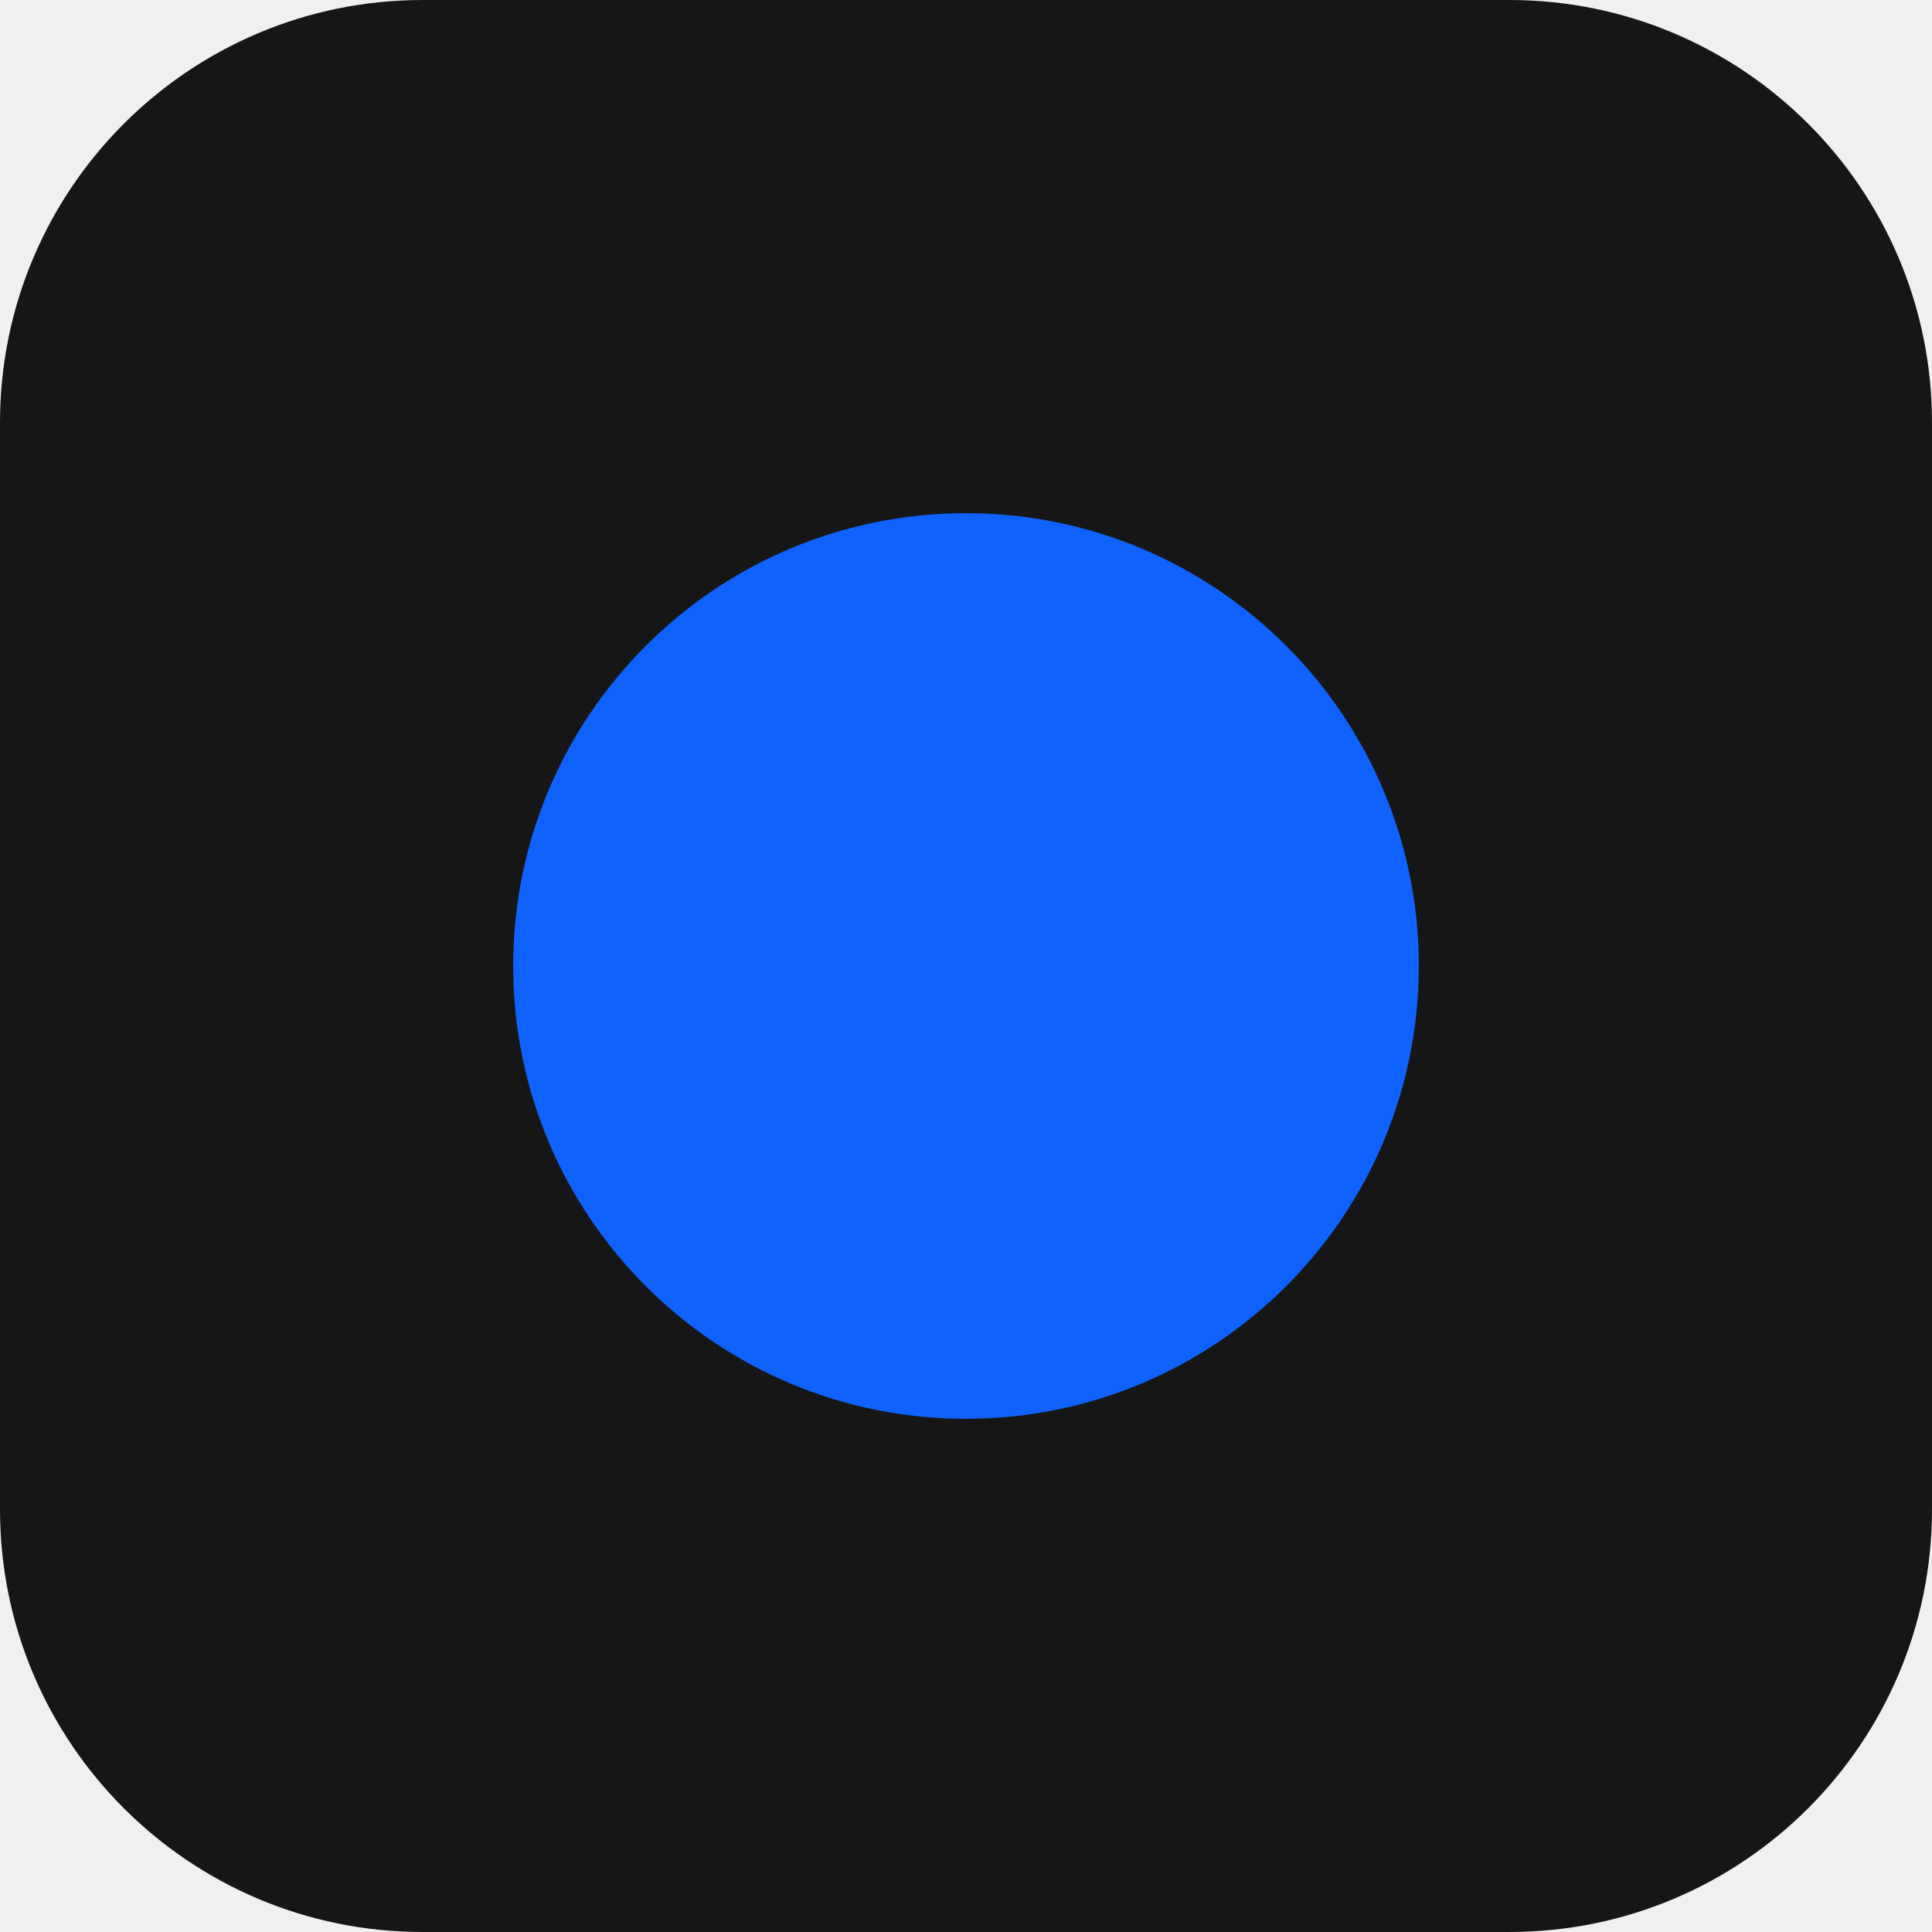
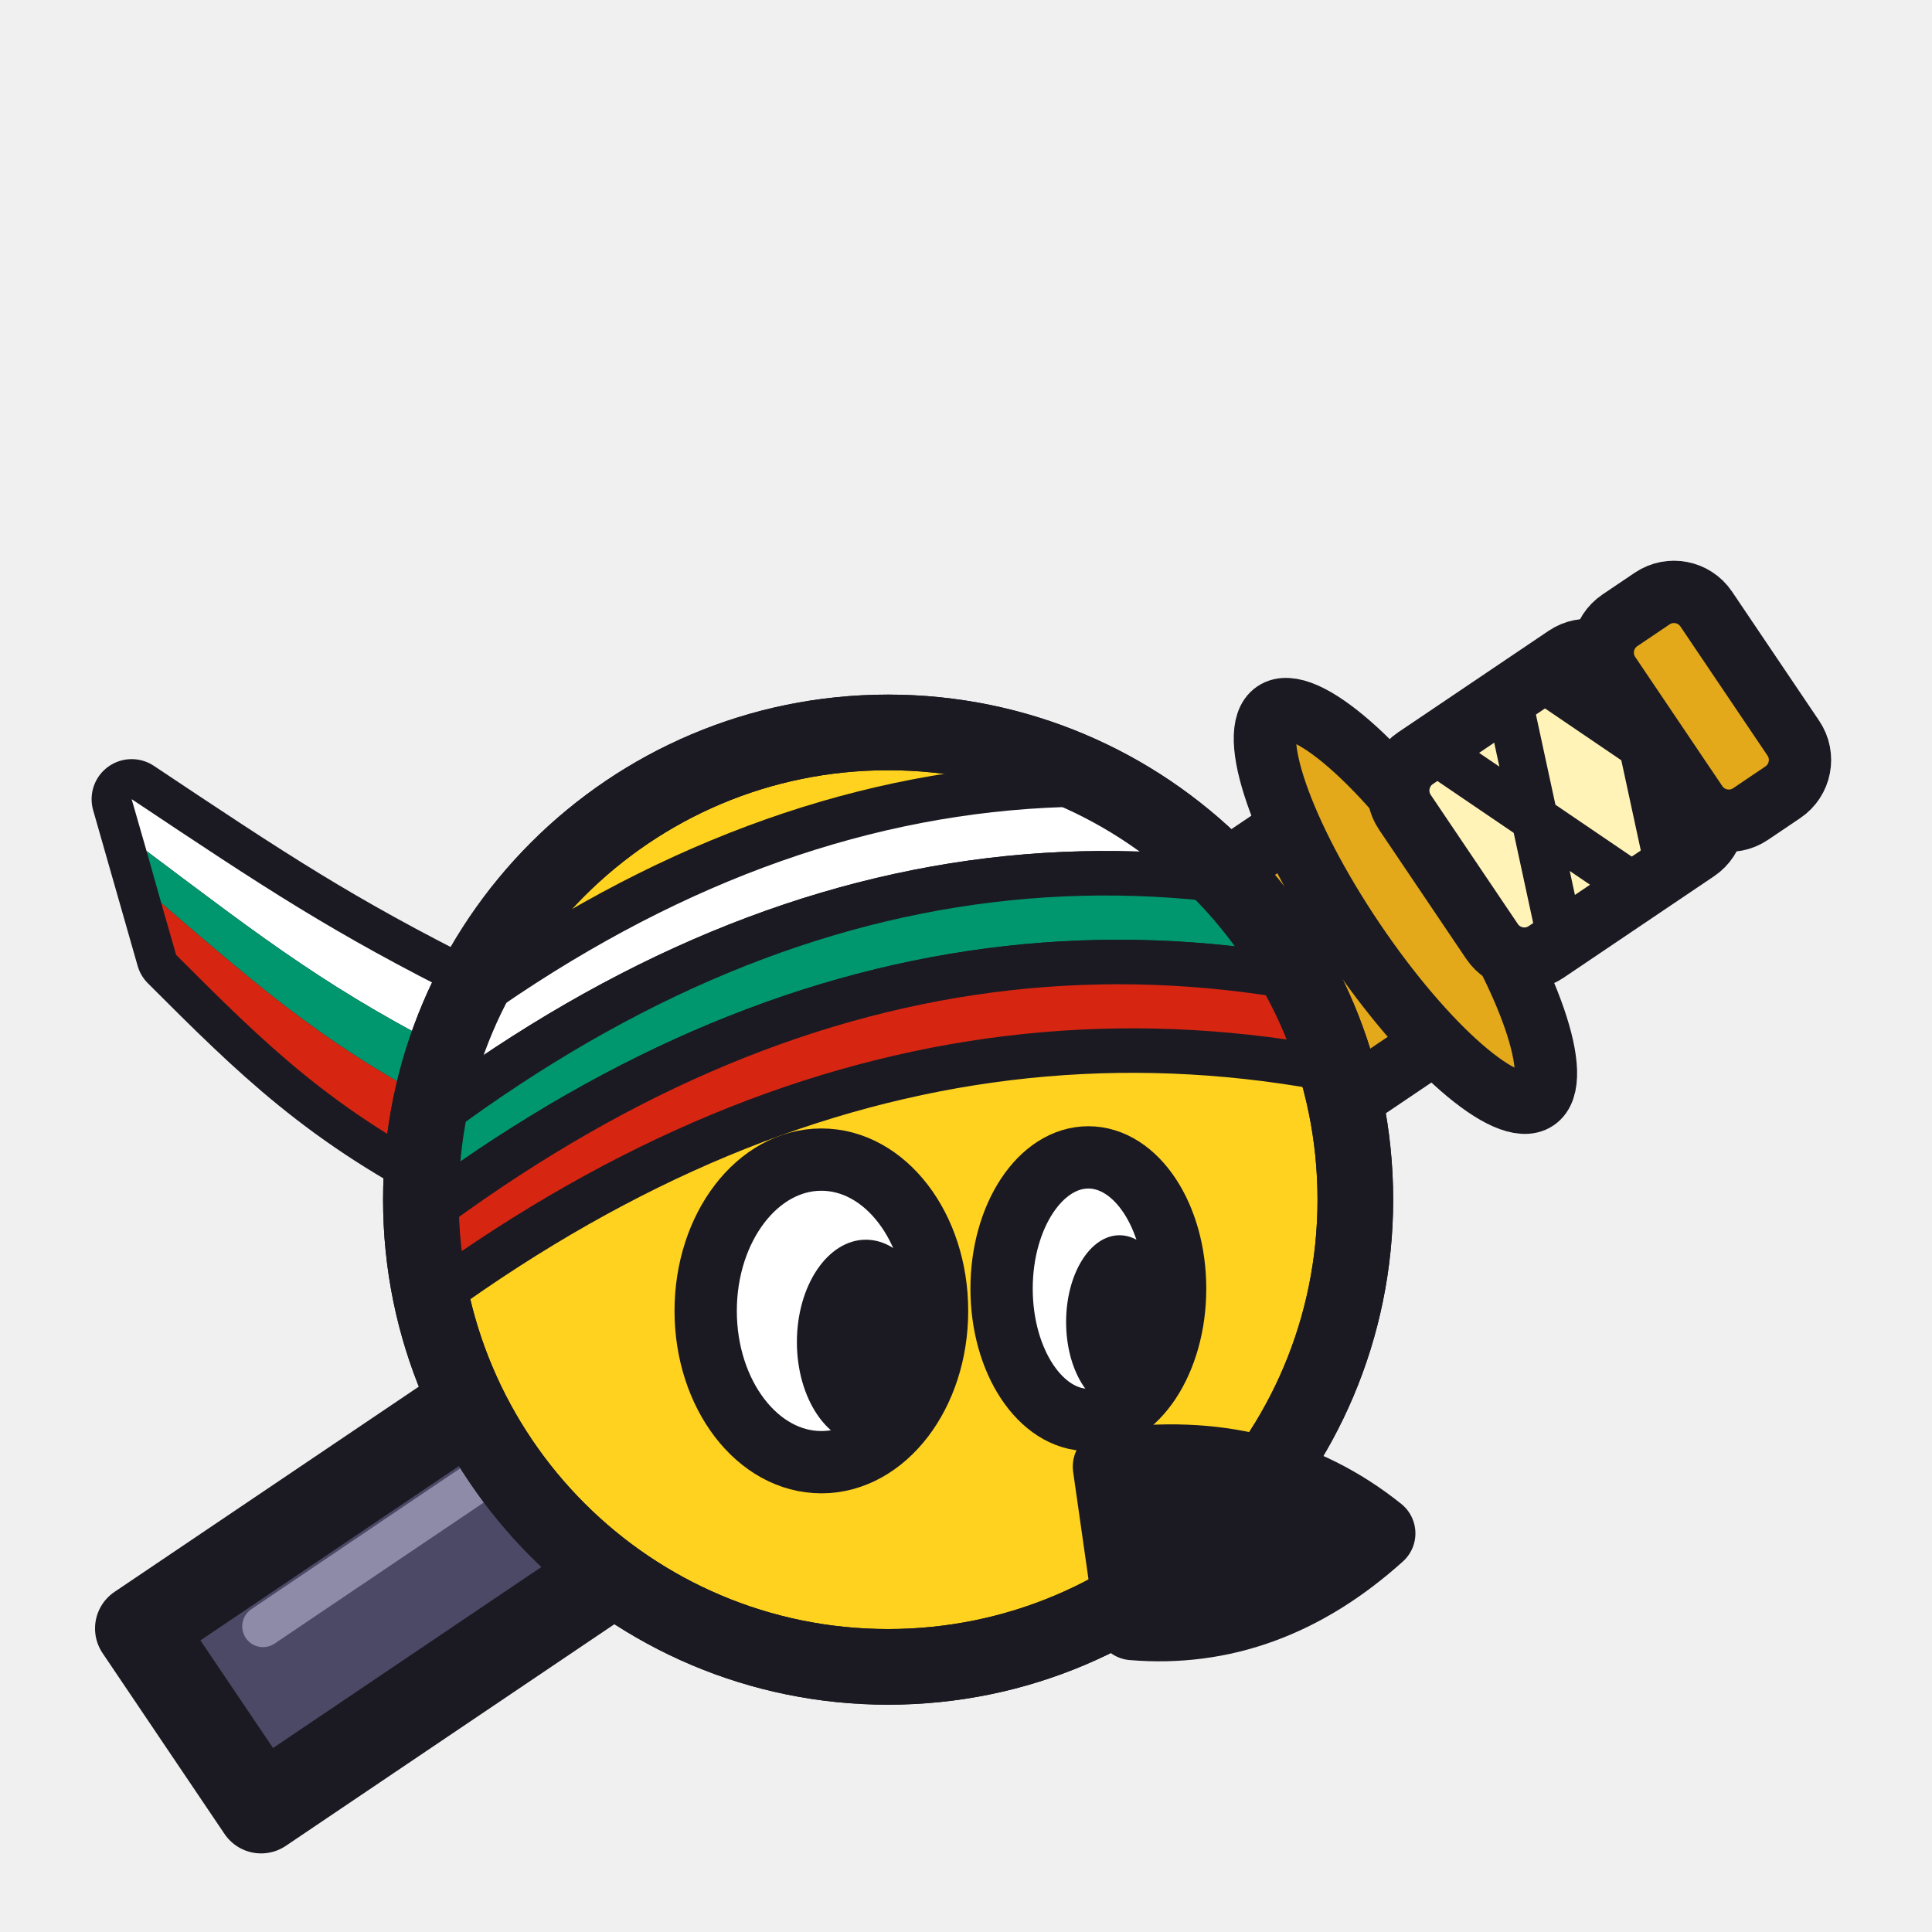
- <svg xmlns="http://www.w3.org/2000/svg" viewBox="0 0 32 32" role="img" aria-label="My Air">
-   <rect width="32" height="32" rx="7" fill="#161616" />
-   <circle cx="16" cy="16" r="7.5" fill="#0f62fe" />
+ <svg xmlns="http://www.w3.org/2000/svg" viewBox="0 0 64 64" role="img" aria-label="Kanarche">
+   <defs>
+     <clipPath id="c">
+       <circle cx="35" cy="37" r="21" />
+     </clipPath>
+     <clipPath id="ck">
+       <rect x="58" y="-4.5" width="10" height="9" rx="1.5" />
+     </clipPath>
+   </defs>
+   <g stroke="#1B1A22" stroke-width="3.4" stroke-linejoin="round" stroke-linecap="round">
+     <g transform="translate(32 32) scale(.86) translate(-32 -32)">
+       <g transform="translate(2.5 61) rotate(-34)">
+         <path fill="#4B4966" d="M0,-4.2 L52,-4.2 L52,4.2 L0,4.2 Z" />
+         <path fill="none" stroke="#8D8BA8" stroke-width="1.6" d="M4,-1.6 L46,-1.6" />
+         <rect fill="#E3A91B" x="49" y="-5" width="5" height="10" stroke-width="2.4" />
+         <ellipse fill="#E3A91B" cx="56" cy="0" rx="2.4" ry="9" stroke-width="2.4" />
+         <rect fill="#FFF3B8" x="58" y="-4.5" width="10" height="9" rx="1.5" stroke-width="2.4" />
+         <path clip-path="url(#ck)" fill="none" stroke-width="1.8" d="M60,-5 L64,5 M64,-5 L60,5 M65,-5 L69,5 M69,-5 L65,5" />
+         <rect fill="#E3A91B" x="67.5" y="-4.5" width="4.5" height="9" rx="1.5" stroke-width="2.4" />
+       </g>
+       <g transform="translate(29 41) scale(.857) translate(-35 -37)">
+         <path fill="#1B1A22" stroke-width="3.6" d="M16,28 C10,25 7,23 1,19 L3,26 C7,30 10,33 16,36 Z" />
+         <g stroke="none">
+           <path fill="#FFFFFF" stroke-width="0" d="M16,28 C10,25 7,23 1,19 L1.67,21.33 C7,25.33 10,27.67 16,30.67 Z" />
+           <path fill="#00966E" stroke-width="0" d="M16,30.67 C10,27.67 7,25.33 1.67,21.33 L2.33,23.67 C7,27.67 10,30.33 16,33.33 Z" />
+           <path fill="#D62612" stroke-width="0" d="M16,33.33 C10,30.33 7,27.67 2.33,23.67 L3,26 C7,30 10,33 16,36 Z" />
+         </g>
+         <circle fill="#FFD21F" cx="35" cy="37" r="21" />
+         <g clip-path="url(#c)">
+           <path fill="#FFFFFF" stroke-width="2" d="M10,33 Q35,11 62,22 L62,25.67 Q35,15.33 10,37 Z" />
+           <path fill="#00966E" stroke-width="2" d="M10,37 Q35,15.33 62,25.67 L62,29.33 Q35,19.67 10,41 Z" />
+           <path fill="#D62612" stroke-width="2" d="M10,41 Q35,19.67 62,29.33 L62,33 Q35,24 10,45 Z" />
+         </g>
+         <circle fill="none" cx="35" cy="37" r="21" />
+         <g stroke-width="2.8">
+           <ellipse fill="#fff" cx="32" cy="42" rx="5.2" ry="6.8" />
+           <ellipse fill="#fff" cx="44" cy="41" rx="3.9" ry="5.9" />
+         </g>
+         <g fill="#1B1A22" stroke="none">
+           <ellipse cx="34" cy="43.4" rx="3.1" ry="4.6" />
+           <ellipse cx="45.4" cy="42.5" rx="2.4" ry="3.9" />
+         </g>
+         <path fill="#1B1A22" d="M45,49 Q52,48 57,52 Q52,56.5 46,56 Z" />
+       </g>
+     </g>
+   </g>
</svg>
